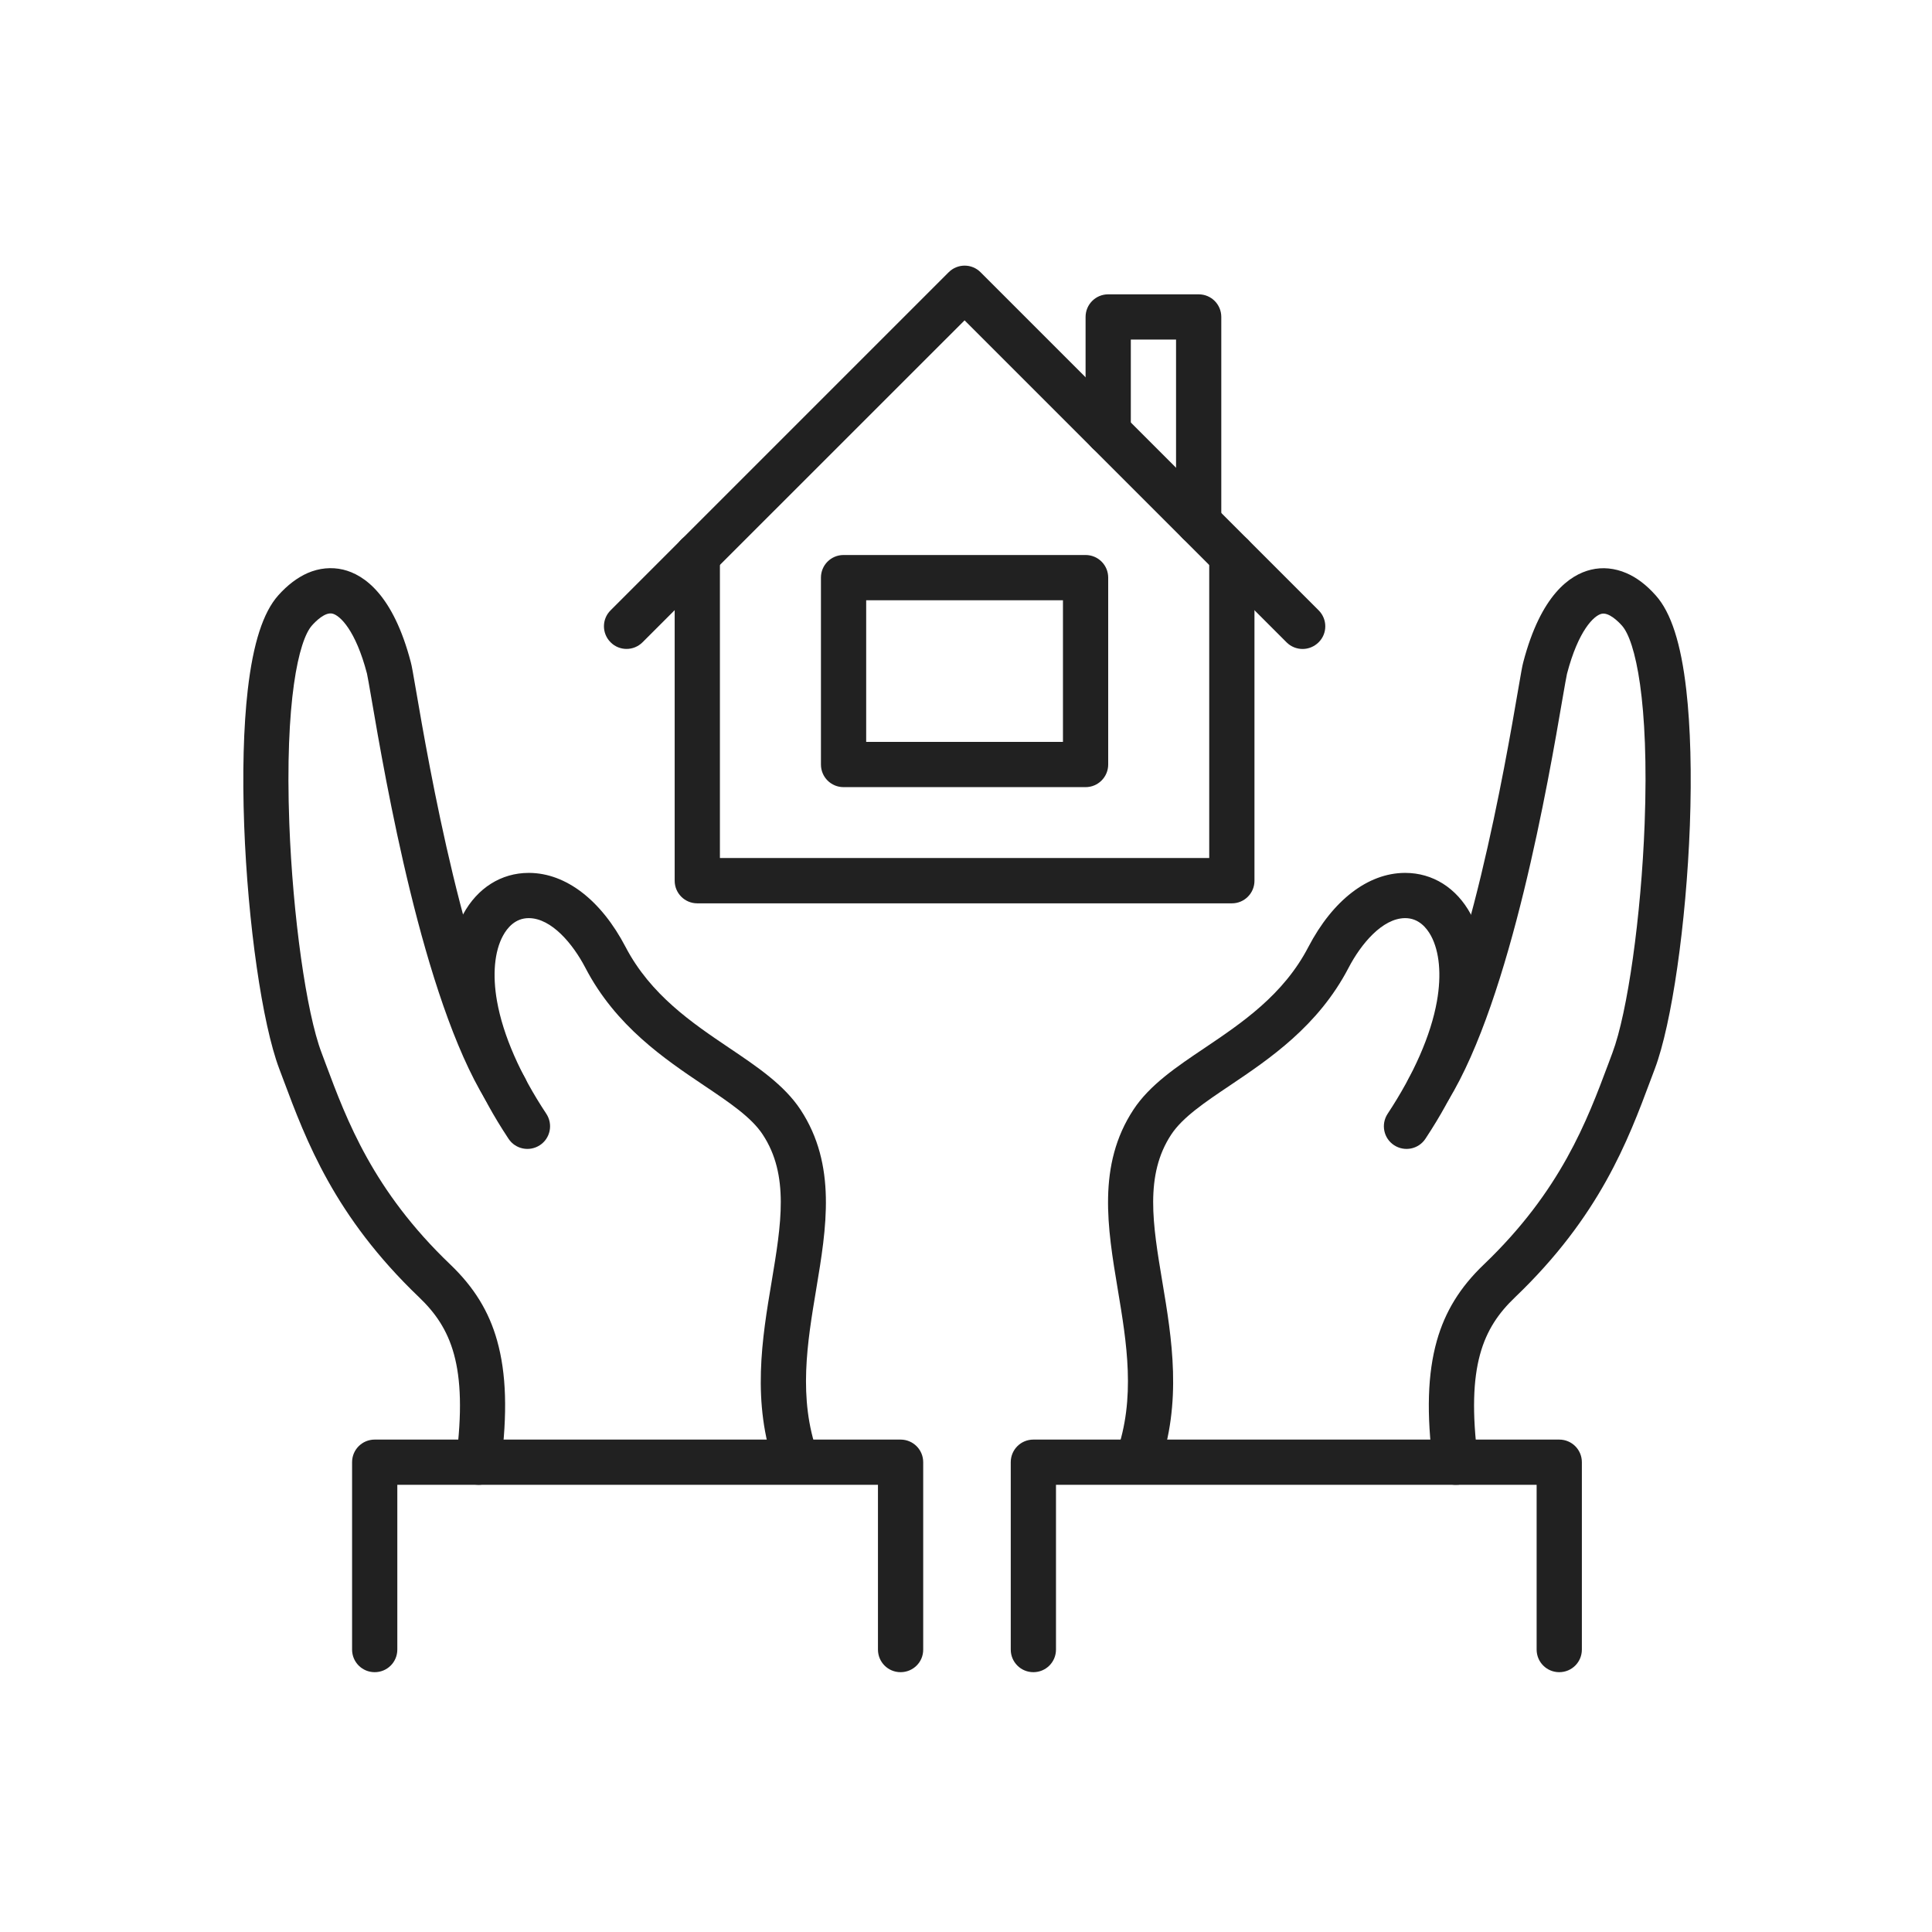
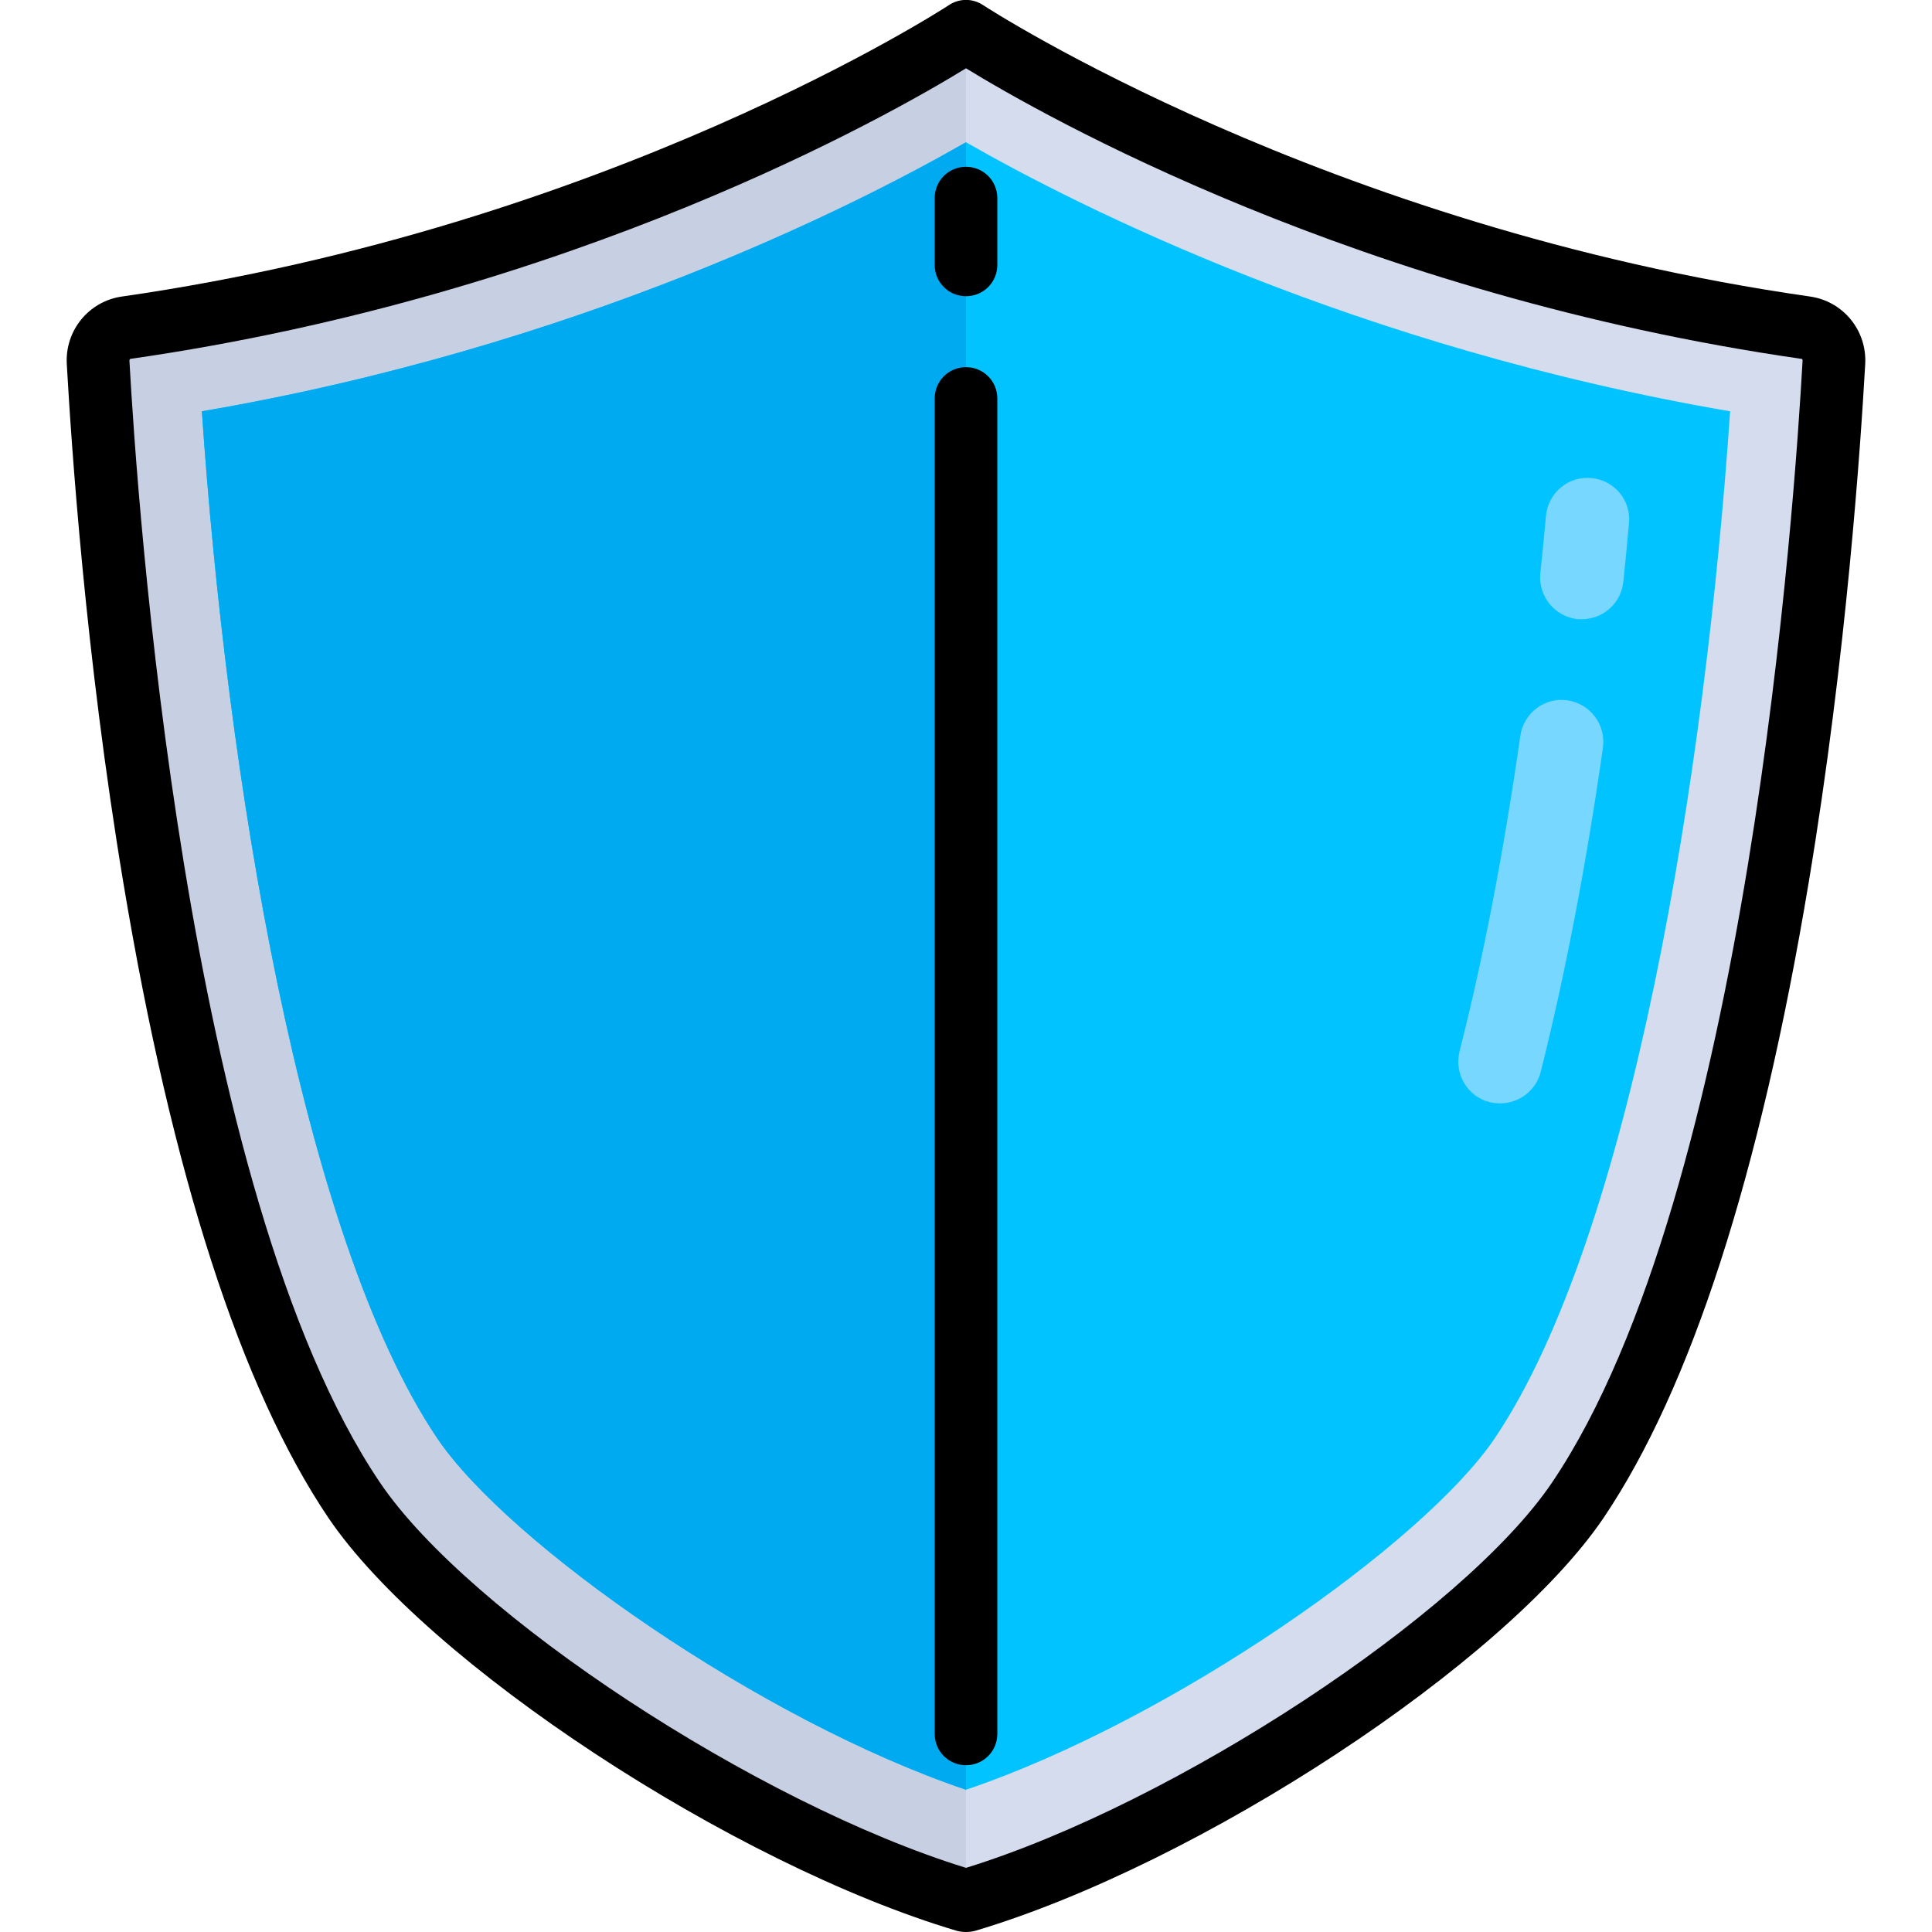
- <svg xmlns="http://www.w3.org/2000/svg" version="1.1" x="0px" y="0px" viewBox="0 0 492 492" style="enable-background:new 0 0 492 492;" xml:space="preserve">
-   <g id="Master_Layer_2">
- </g>
-   <g id="Layer_1">
-     <g>
-       <g>
-         <g>
-           <g>
-             <g>
-               <g>
-                 <g>
-                   <path style="fill-rule:evenodd;clip-rule:evenodd;fill:#212121;" d="M202.796,377.834c-2.376,0-4.584-1.464-5.424-3.84          c-6.024-16.872-3.288-33.216-0.864-47.64c2.424-14.544,4.536-27.12-2.28-37.44c-2.88-4.392-8.496-8.16-15-12.528          c-9.984-6.72-22.416-15.072-30.144-29.904c-3.168-6.096-8.616-12.624-14.376-12.672c-0.024,0-0.048,0-0.072,0          c-3.408,0-5.448,2.448-6.552,4.488c-2.16,3.984-2.712,9.912-1.512,16.68c1.536,8.64,5.856,18.552,12.552,28.656          c1.752,2.664,1.032,6.24-1.632,7.992s-6.24,1.032-7.992-1.632c-7.656-11.568-12.456-22.68-14.28-33          c-1.68-9.456-0.72-17.808,2.736-24.192c3.624-6.696,9.72-10.512,16.68-10.512c0.048,0,0.12,0,0.168,0          c9.36,0.072,18.288,6.96,24.504,18.864c6.384,12.216,16.992,19.368,26.352,25.68c7.2,4.848,14.016,9.432,18.192,15.744          c9.288,14.112,6.6,30.168,4.008,45.696c-2.28,13.68-4.656,27.792,0.36,41.856c1.056,3-0.504,6.288-3.504,7.368          C204.092,377.714,203.444,377.834,202.796,377.834z" />
-                 </g>
-               </g>
-               <g>
-                 <g>
-                   <path style="fill-rule:evenodd;clip-rule:evenodd;fill:#212121;" d="M121.868,378.122c-0.24,0-0.48-0.024-0.744-0.048          c-3.144-0.408-5.376-3.288-4.968-6.456c3.072-23.904-1.344-33.528-9.456-41.28c-21.528-20.592-28.752-39.888-34.536-55.368          c-0.36-0.936-0.696-1.872-1.056-2.808c-4.32-11.448-7.992-36.936-8.928-61.992c-0.48-13.152-0.168-25.08,0.912-34.488          c1.368-11.856,3.912-19.728,7.752-24.048c2.352-2.64,4.896-4.56,7.512-5.712c2.952-1.272,6.048-1.56,9.024-0.864          c5.376,1.296,12.744,6.432,17.232,23.568c0.264,0.96,0.576,2.808,1.344,7.248c3.144,18.312,12.72,74.04,27.576,98.328          c1.656,2.712,0.816,6.264-1.896,7.92c-2.712,1.656-6.264,0.816-7.92-1.896c-16.056-26.184-25.56-81.552-29.136-102.408          c-0.504-2.928-0.984-5.688-1.128-6.288c-2.904-11.088-6.888-14.808-8.784-15.264c-1.896-0.456-4.296,1.968-5.232,3.024          c-3.384,3.792-6.912,19.272-5.76,50.448c0.888,23.568,4.32,48.096,8.208,58.344c0.36,0.936,0.696,1.872,1.056,2.832          c5.376,14.4,12.072,32.304,31.704,51.072c6.048,5.784,9.864,11.952,11.952,19.416c2.352,8.376,2.664,18.432,0.96,31.656          C127.196,376.01,124.724,378.122,121.868,378.122z" />
-                 </g>
-               </g>
-             </g>
-             <g>
-               <g>
-                 <path style="fill-rule:evenodd;clip-rule:evenodd;fill:#212121;" d="M229.34,425.834c-3.192,0-5.76-2.568-5.76-5.76v-41.952         h-122.4v41.952c0,3.192-2.568,5.76-5.76,5.76s-5.76-2.568-5.76-5.76v-47.712c0-3.192,2.568-5.76,5.76-5.76h133.92         c3.192,0,5.76,2.568,5.76,5.76v47.712C235.124,423.266,232.532,425.834,229.34,425.834z" />
-               </g>
-             </g>
-             <g>
-               <g>
-                 <g>
-                   <g>
-                     <path style="fill-rule:evenodd;clip-rule:evenodd;fill:#212121;" d="M289.724,377.834c-0.648,0-1.296-0.12-1.944-0.336           c-3-1.056-4.56-4.368-3.504-7.368c5.016-14.064,2.64-28.2,0.36-41.856c-2.592-15.528-5.28-31.584,4.008-45.696           c4.152-6.312,10.968-10.896,18.192-15.744c9.36-6.312,19.992-13.44,26.352-25.68c6.216-11.904,15.144-18.792,24.504-18.864           c0.048,0,0.12,0,0.168,0c6.984,0,13.056,3.816,16.68,10.512c3.456,6.36,4.416,14.736,2.736,24.192           c-1.824,10.32-6.624,21.432-14.28,33c-1.752,2.664-5.328,3.384-7.992,1.632c-2.664-1.752-3.384-5.328-1.632-7.992           c6.672-10.104,11.016-20.016,12.552-28.656c1.2-6.768,0.648-12.672-1.512-16.68c-1.128-2.064-3.168-4.488-6.552-4.488           c-0.024,0-0.048,0-0.072,0c-5.76,0.048-11.208,6.576-14.376,12.672c-7.728,14.832-20.16,23.184-30.144,29.904           c-6.504,4.368-12.096,8.136-15,12.528c-6.816,10.344-4.704,22.896-2.28,37.44c2.424,14.424,5.136,30.744-0.864,47.64           C294.308,376.346,292.076,377.834,289.724,377.834z" />
-                   </g>
-                 </g>
-                 <g>
-                   <g>
-                     <path style="fill-rule:evenodd;clip-rule:evenodd;fill:#212121;" d="M370.652,378.122c-2.856,0-5.328-2.112-5.712-5.016           c-1.704-13.224-1.392-23.28,0.96-31.656c2.112-7.464,5.904-13.632,11.952-19.416           c19.632-18.768,26.328-36.696,31.704-51.072c0.36-0.96,0.72-1.896,1.056-2.832c3.864-10.248,7.32-34.776,8.208-58.344           c1.176-31.176-2.376-46.656-5.76-50.448c-0.936-1.056-3.36-3.48-5.232-3.024c-1.896,0.456-5.88,4.176-8.784,15.288           c-0.144,0.6-0.624,3.36-1.128,6.264c-3.576,20.856-13.08,76.224-29.112,102.384c-1.656,2.712-5.208,3.576-7.92,1.896           c-2.712-1.656-3.576-5.208-1.896-7.92c14.88-24.288,24.432-80.016,27.576-98.328c0.768-4.44,1.08-6.288,1.344-7.248           c4.488-17.136,11.856-22.272,17.232-23.568c2.952-0.72,6.072-0.408,9.024,0.864c2.64,1.128,5.16,3.048,7.512,5.712           c3.864,4.32,6.408,12.192,7.752,24.048c1.08,9.432,1.392,21.36,0.912,34.488c-0.936,25.056-4.608,50.544-8.928,61.992           c-0.336,0.912-0.696,1.848-1.056,2.808c-5.784,15.504-13.008,34.776-34.536,55.368c-8.112,7.752-12.528,17.376-9.456,41.28           c0.408,3.144-1.824,6.048-4.968,6.456C371.132,378.098,370.892,378.122,370.652,378.122z" />
-                   </g>
-                 </g>
-               </g>
-               <g>
-                 <g>
-                   <path style="fill-rule:evenodd;clip-rule:evenodd;fill:#212121;" d="M397.076,425.834c-3.192,0-5.76-2.568-5.76-5.76          v-41.952h-122.4v41.952c0,3.192-2.568,5.76-5.76,5.76c-3.192,0-5.76-2.568-5.76-5.76v-47.712c0-3.192,2.568-5.76,5.76-5.76          h133.92c3.192,0,5.76,2.568,5.76,5.76v47.712C402.836,423.266,400.268,425.834,397.076,425.834z" />
-                 </g>
-               </g>
-             </g>
-           </g>
-           <g>
-             <g>
-               <g>
-                 <path style="fill-rule:evenodd;clip-rule:evenodd;fill:#212121;" d="M313.724,230.042H177.572c-3.192,0-5.76-2.568-5.76-5.76         v-82.8c0-3.192,2.568-5.76,5.76-5.76c3.192,0,5.76,2.568,5.76,5.76v77.016H307.94v-77.016c0-3.192,2.568-5.76,5.76-5.76         c3.192,0,5.76,2.568,5.76,5.76v82.776C319.484,227.45,316.892,230.042,313.724,230.042z" />
-               </g>
-             </g>
-             <g>
-               <g>
-                 <path style="fill-rule:evenodd;clip-rule:evenodd;fill:#212121;" d="M331.724,165.266c-1.464,0-2.952-0.552-4.08-1.68         l-82.008-82.008l-82.008,81.984c-2.256,2.256-5.904,2.256-8.136,0c-2.256-2.256-2.256-5.904,0-8.136l86.088-86.088         c2.256-2.256,5.904-2.256,8.136,0l86.088,86.088c2.256,2.256,2.256,5.904,0,8.136         C334.676,164.69,333.188,165.266,331.724,165.266z" />
-               </g>
-             </g>
-             <g>
-               <g>
-                 <path style="fill-rule:evenodd;clip-rule:evenodd;fill:#212121;" d="M276.452,200.45H214.82c-3.192,0-5.76-2.568-5.76-5.76         v-47.592c0-3.192,2.568-5.76,5.76-5.76h61.632c3.192,0,5.76,2.568,5.76,5.76v47.592         C282.212,197.858,279.644,200.45,276.452,200.45L276.452,200.45z M220.58,188.93h50.112v-36.072H220.58V188.93z" />
-               </g>
-             </g>
-             <g>
-               <g>
-                 <path style="fill-rule:evenodd;clip-rule:evenodd;fill:#212121;" d="M305.252,138.77c-3.192,0-5.76-2.568-5.76-5.76V86.474         h-11.52v23.52c0,3.192-2.568,5.76-5.76,5.76c-3.192,0-5.76-2.568-5.76-5.76v-29.28c0-3.192,2.568-5.76,5.76-5.76h23.04         c3.192,0,5.76,2.568,5.76,5.76v52.32C311.012,136.202,308.42,138.77,305.252,138.77z" />
-               </g>
-             </g>
-           </g>
-         </g>
-       </g>
-     </g>
-   </g>
+ <svg xmlns="http://www.w3.org/2000/svg" version="1.2" viewBox="0 0 512 512" width="32" height="32">
+   <style>
+ 		.s0 { fill: #d5dced } 
+ 		.s1 { fill: #c7cfe2 } 
+ 		.s2 { fill: #00c3ff } 
+ 		.s3 { fill: #00aaf0 } 
+ 		.s4 { fill: #78d7ff } 
+ 		.s5 { fill: #000000 } 
+ 	</style>
+   <path class="s0" d="m256 502.2c59.7-17.7 137.7-69.9 162.1-106.2 53-78.4 65.7-260.9 67.9-301.5 0.3-4.6-3-8.5-7.4-9.2-107.8-15.4-187.7-57.8-213.6-73-5.6-3.3-12.4-3.3-18 0-25.9 15.2-105.8 57.6-213.6 73-4.4 0.7-7.7 4.6-7.4 9.2 2.2 40.6 14.9 223.1 67.9 301.5 24.4 36.3 102.4 88.5 162.1 106.2z" />
+   <path class="s1" d="m247 12.3c-25.9 15.1-105.8 57.6-213.6 73-4.4 0.7-7.7 4.6-7.4 9.2 2.2 40.6 14.9 223.1 67.9 301.5 24.4 36.3 102.4 88.5 162.1 106.2v-492.4c-3.1 0-6.2 0.8-9 2.5z" />
+   <path class="s2" d="m256 37.7c-30 17.2-103.7 54.4-202.5 71.3 6.5 95.7 26.2 218.5 62.4 272.2 18.8 27.8 85.4 74.6 140.1 93.1 54.7-18.5 121.3-65.3 140.1-93.1 36.2-53.7 55.9-176.5 62.4-272.2-98.8-16.9-172.5-54.1-202.5-71.3z" />
+   <path class="s3" d="m53.5 109c6.5 95.7 26.2 218.5 62.4 272.2 18.8 27.8 85.4 74.6 140.1 93.1v-436.6c-30 17.2-103.7 54.4-202.5 71.3z" />
+   <path class="s4" d="m397.6 292.4q-1.4 0-2.8-0.3c-5.9-1.5-9.5-7.5-8-13.5 6.3-24.7 11.7-52.8 16.1-83.6 0.9-6.1 6.5-10.3 12.5-9.4 6.1 0.9 10.2 6.5 9.4 12.5-4.5 31.6-10.1 60.5-16.5 86-1.3 5-5.8 8.3-10.7 8.3zm21.6-128.3q-0.5 0-1.1 0c-6.1-0.7-10.5-6.1-9.9-12.2q0.8-7.5 1.5-15.2c0.6-6.1 5.9-10.6 12-10 6.1 0.5 10.6 5.9 10 12q-0.7 7.8-1.5 15.5c-0.6 5.7-5.4 9.9-11 9.9z" />
+   <path class="s5" d="m256 512q-1.2 0-2.4-0.3c-59.5-17.7-140.5-70.9-166.6-109.5-23.1-34.3-41.4-90.8-54.3-168.2-10.1-60.6-13.8-116.4-15-137.5-0.5-8.9 5.8-16.6 14.5-17.9 129-18.5 218.3-76.6 219.2-77.2 2.8-1.9 6.4-1.9 9.2 0 0.9 0.6 90.4 58.8 219.2 77.2 8.7 1.3 15 9 14.5 17.9-1.2 21.1-4.9 76.9-15 137.5-12.9 77.4-31.2 133.9-54.3 168.2-26.1 38.6-107.1 91.8-166.6 109.5q-1.2 0.3-2.4 0.3zm0-493.9c-20.2 12.4-103.9 60.1-221.4 77-0.1 0-0.3 0.1-0.3 0.5 2 36.1 14.4 220.3 66.4 297.3 23.6 34.9 99.9 85 155.3 102.1 55.4-17.1 131.7-67.2 155.3-102.1 52-77 64.4-261.2 66.4-297.3 0-0.4-0.1-0.5-0.3-0.5-117.5-16.9-201.2-64.6-221.4-77z" />
+   <path class="s5" d="m256 467.8c-4.6 0-8.3-3.7-8.3-8.3v-353.9c0-4.6 3.7-8.3 8.3-8.3 4.6 0 8.3 3.7 8.3 8.3v353.9c0 4.6-3.7 8.3-8.3 8.3z" />
+   <path class="s5" d="m256 78.5c-4.6 0-8.3-3.7-8.3-8.3v-17.7c0-4.6 3.7-8.3 8.3-8.3 4.6 0 8.3 3.7 8.3 8.3v17.7c0 4.6-3.7 8.3-8.3 8.3z" />
+   <g>
+ 	</g>
+   <g>
+ 	</g>
+   <g>
+ 	</g>
+   <g>
+ 	</g>
+   <g>
+ 	</g>
+   <g>
+ 	</g>
+   <g>
+ 	</g>
+   <g>
+ 	</g>
+   <g>
+ 	</g>
+   <g>
+ 	</g>
+   <g>
+ 	</g>
+   <g>
+ 	</g>
+   <g>
+ 	</g>
+   <g>
+ 	</g>
+   <g>
+ 	</g>
</svg>
